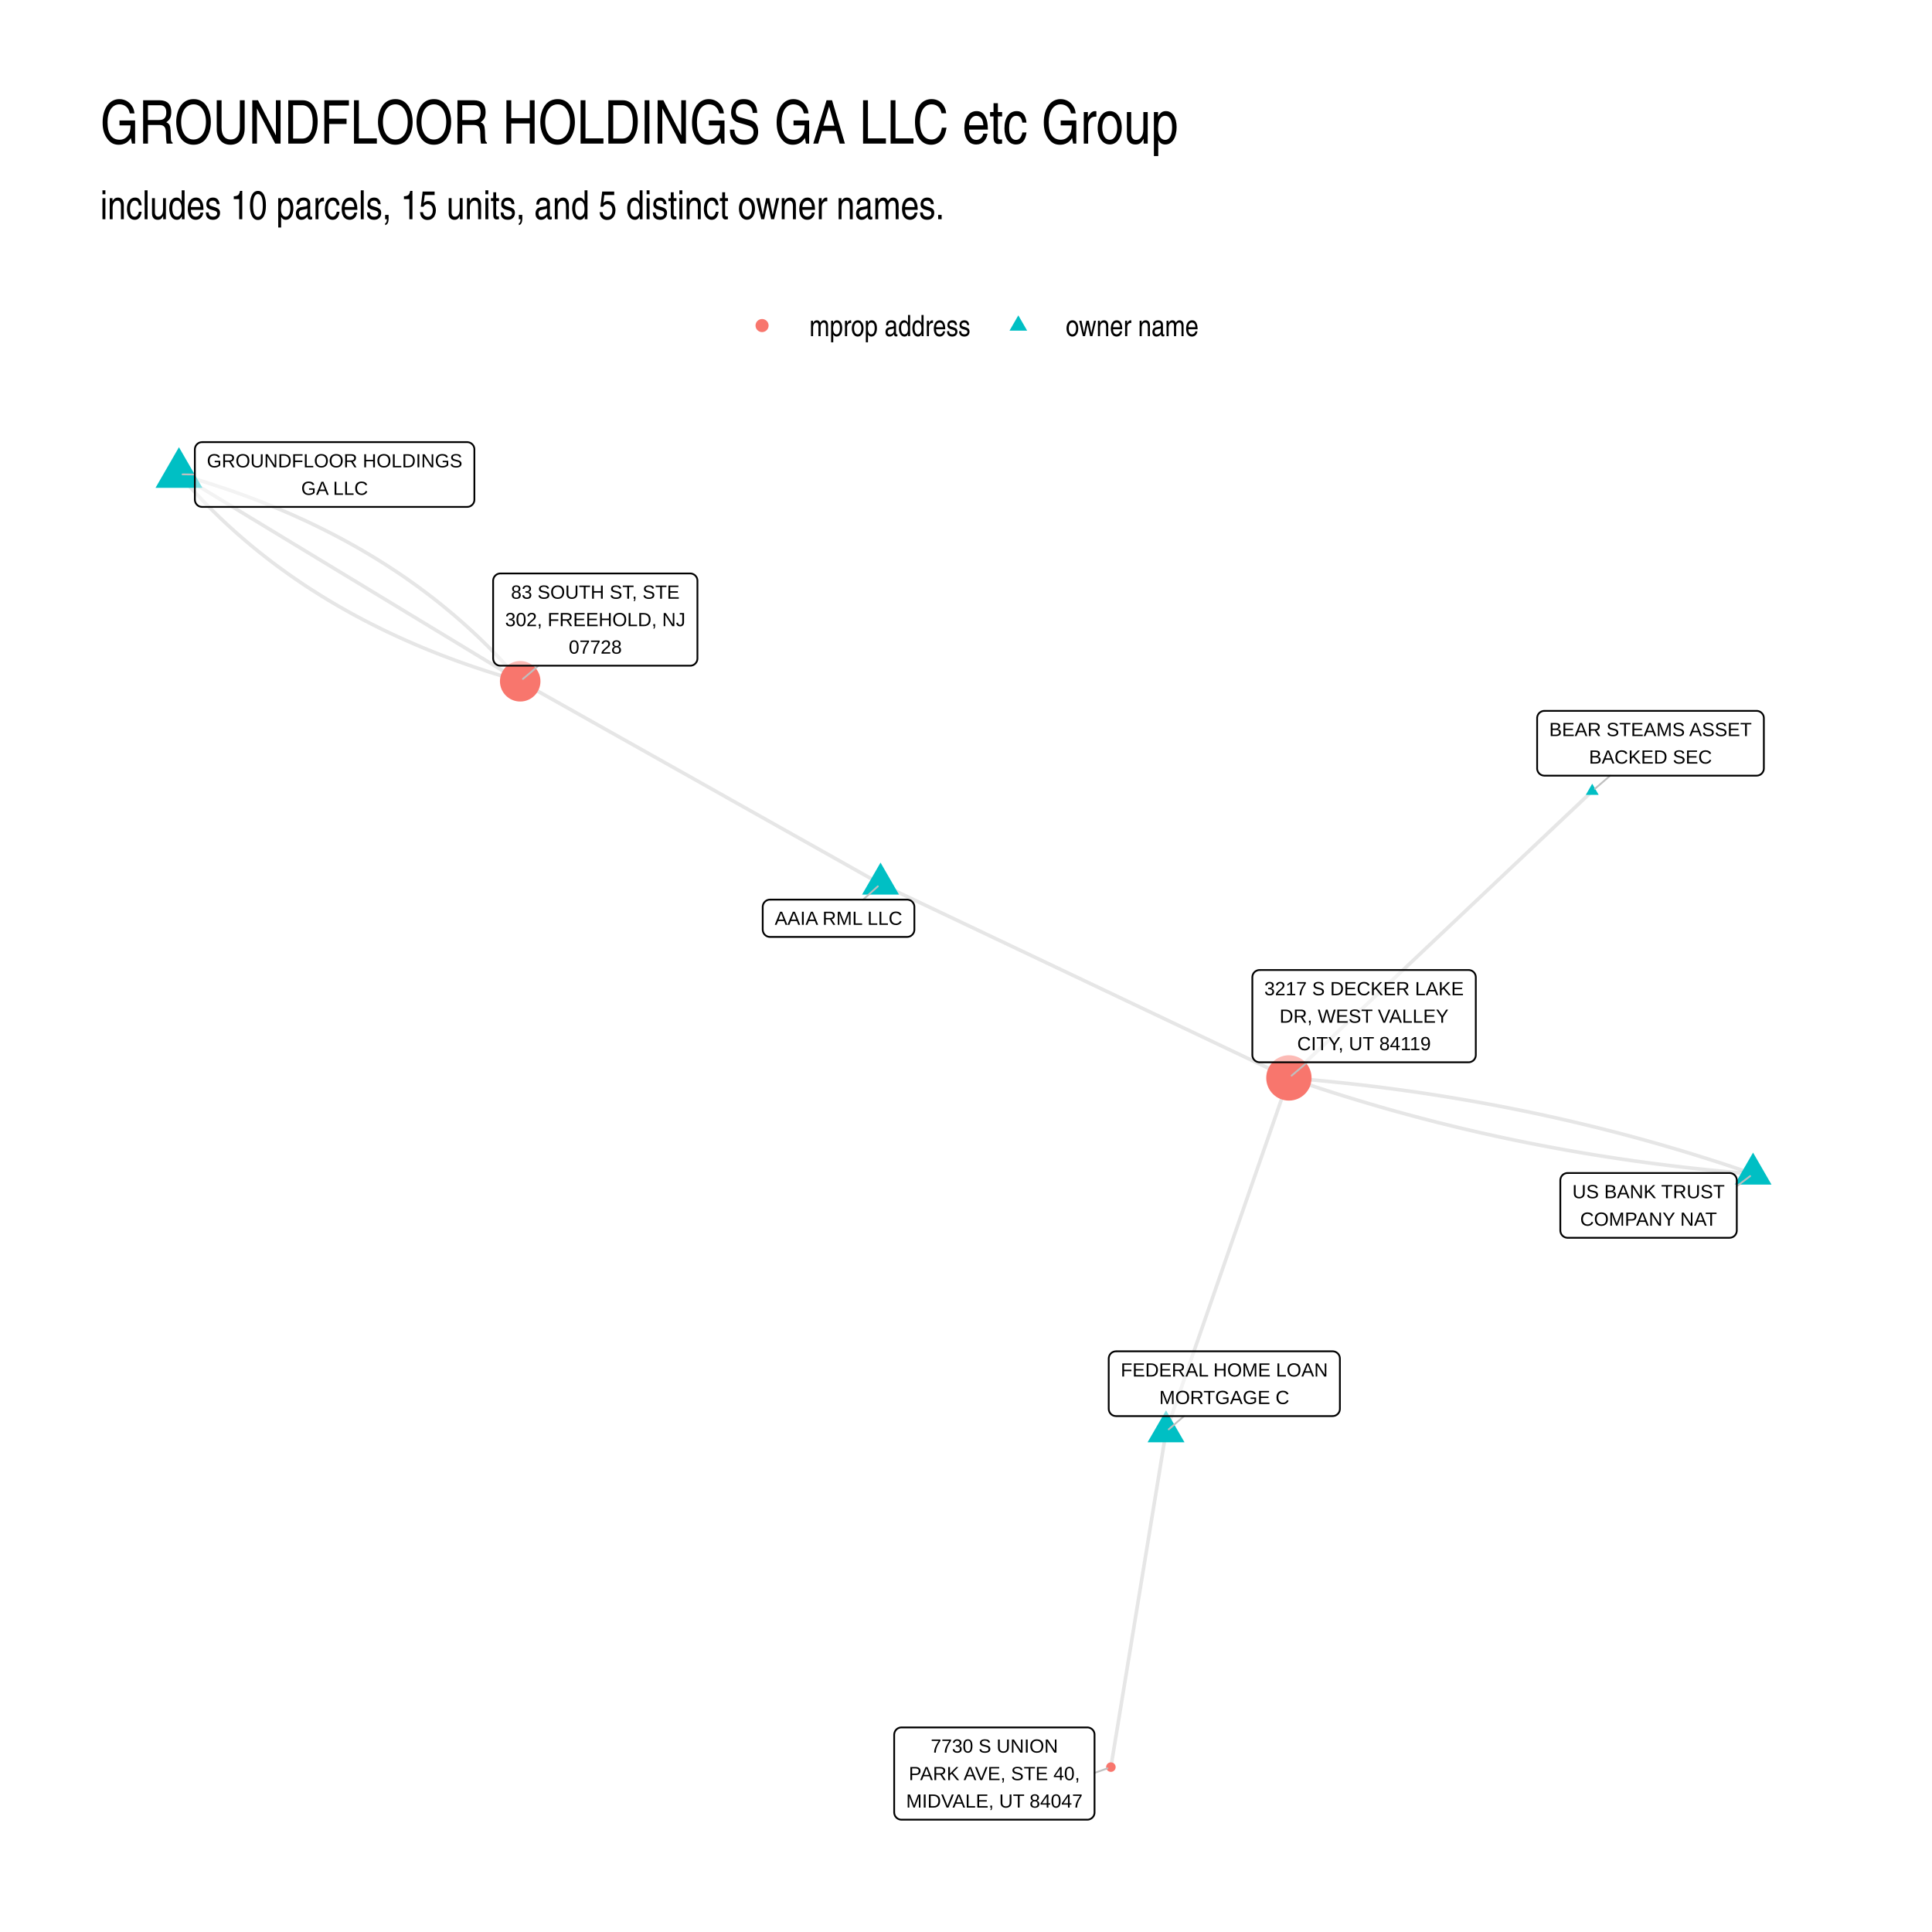
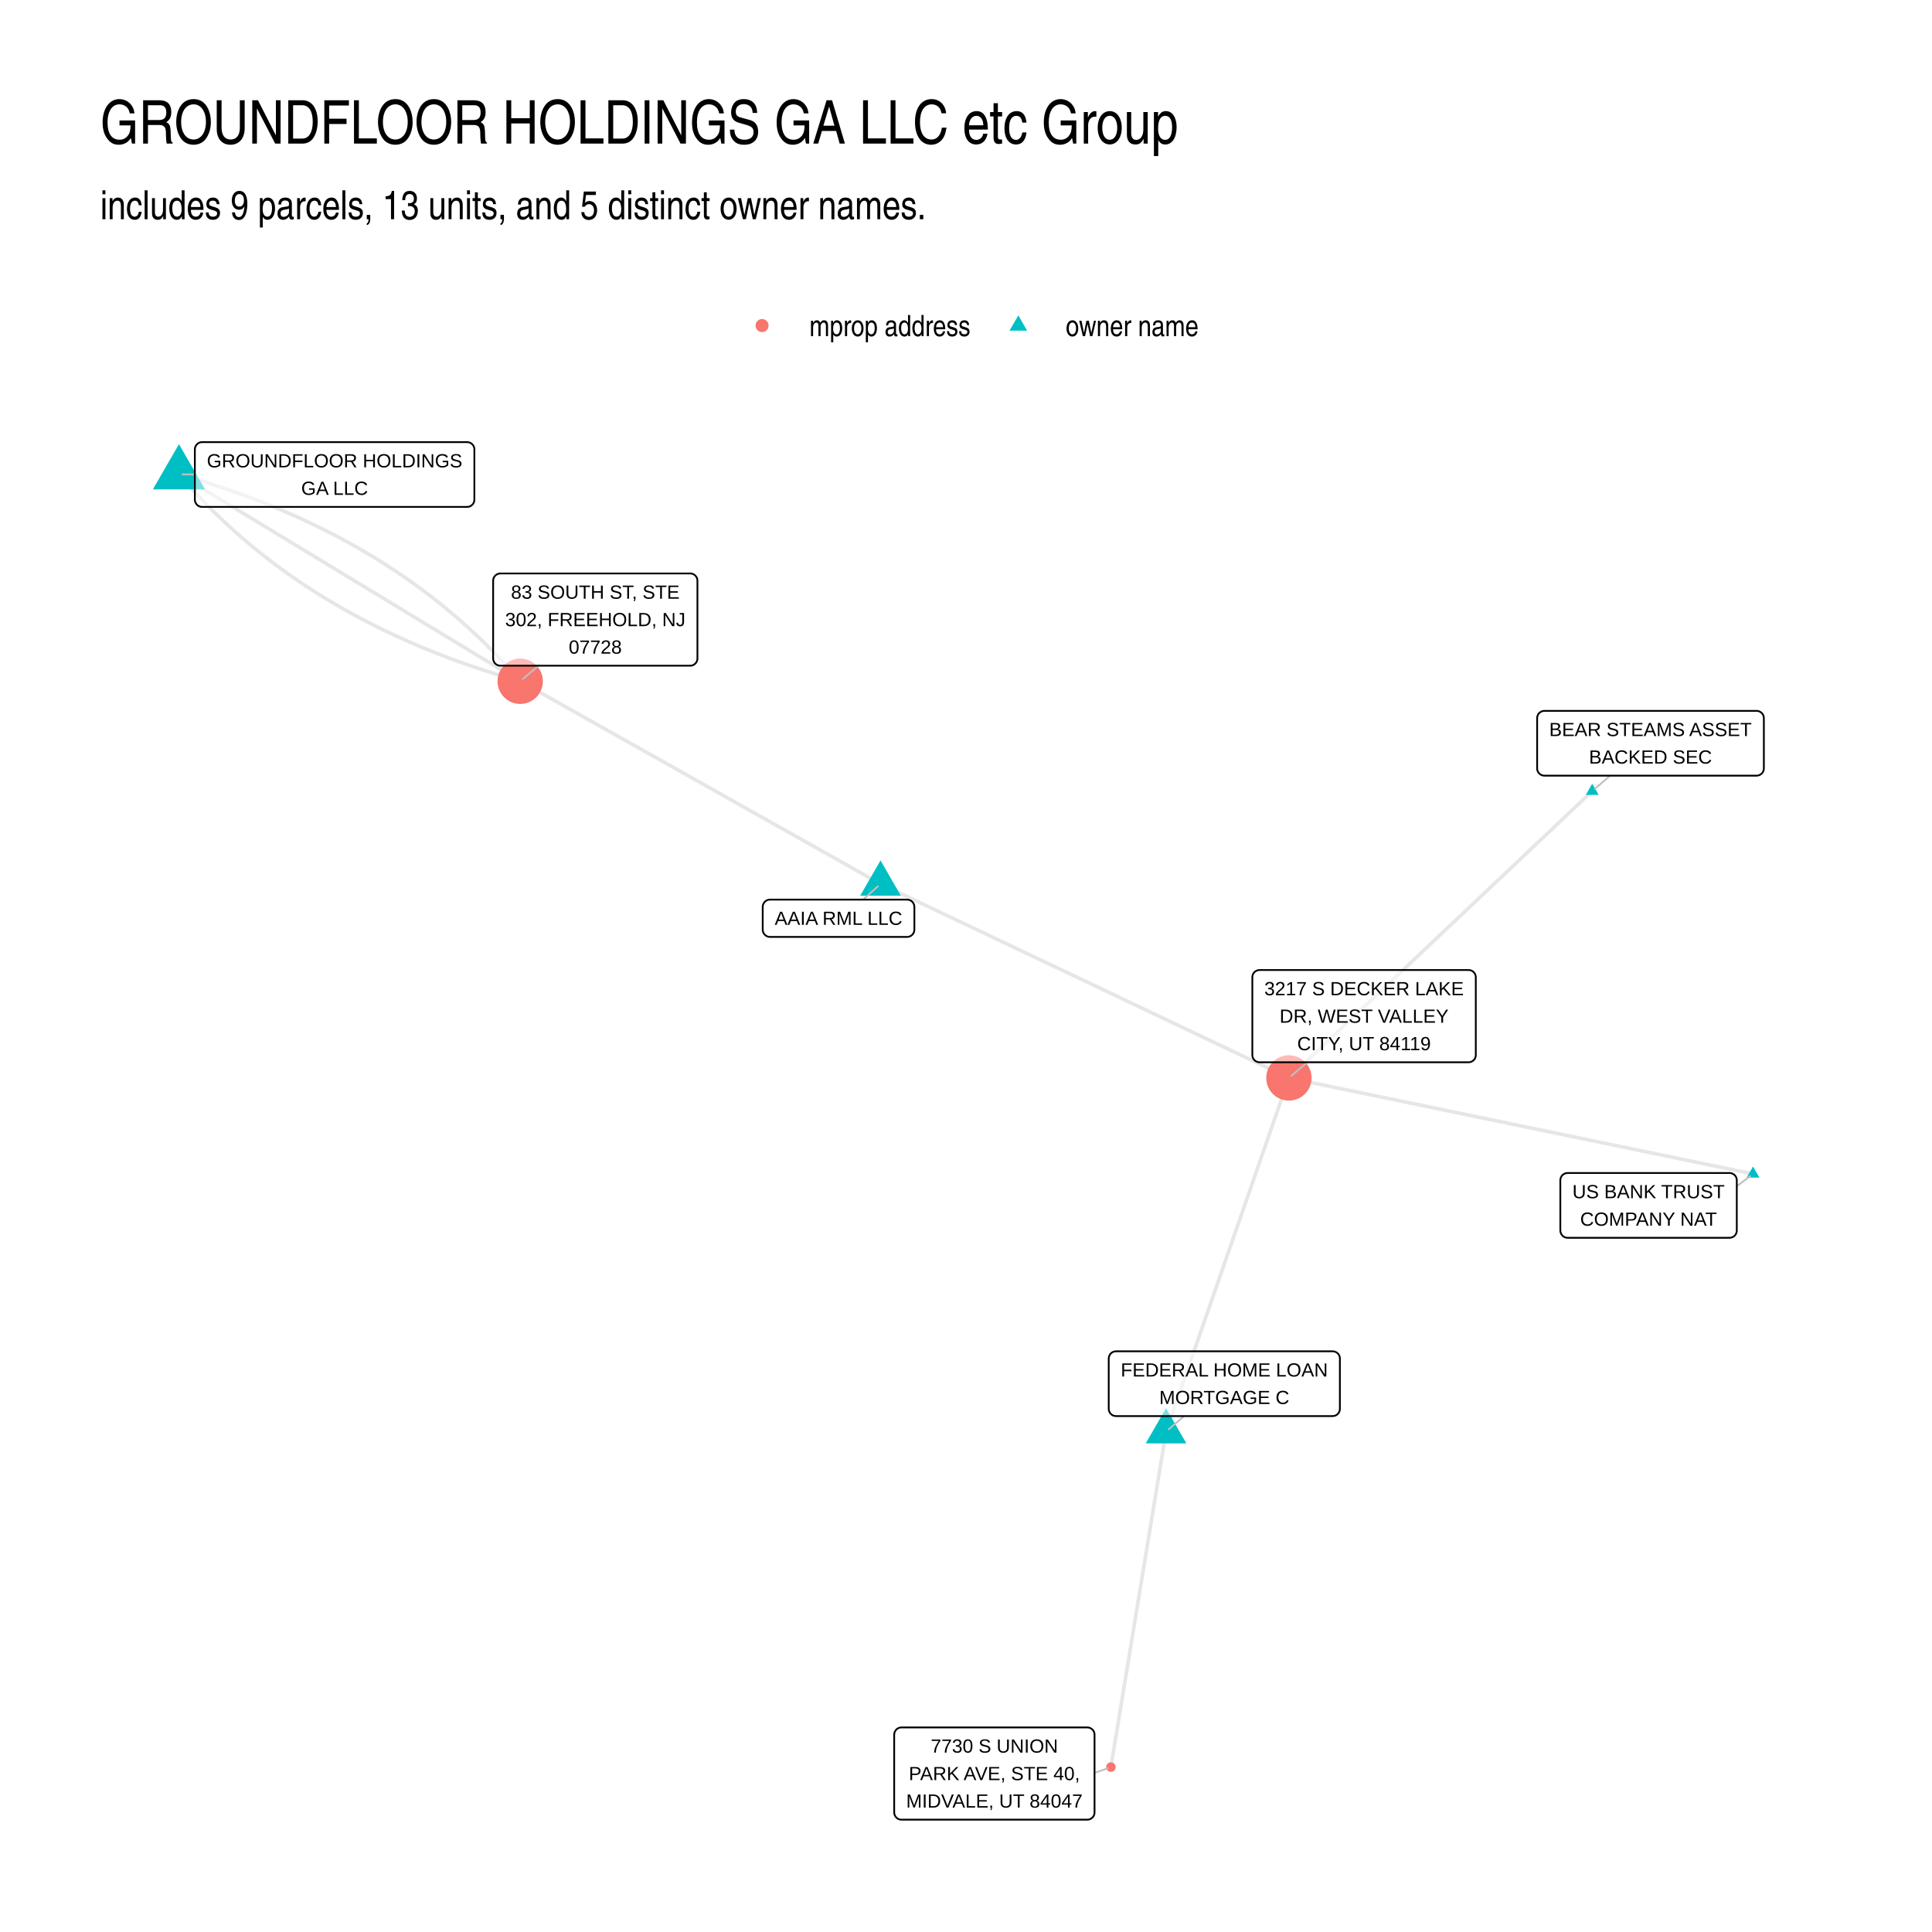
<svg xmlns="http://www.w3.org/2000/svg" width="768" height="768" viewBox="0 0 576 576">
  <g class="svglite">
    <defs>
      <style>.svglite line,.svglite polyline,.svglite polygon,.svglite path,.svglite circle{fill:none;stroke:#000000;stroke-linecap:round;stroke-linejoin:round;stroke-miterlimit:10.00}.svglite text{white-space:pre}.svglite g.glyphgroup path{fill:inherit;stroke:none}</style>
    </defs>
    <rect width="100%" height="100%" style="stroke-linecap:round;stroke-linejoin:round;stroke-miterlimit:10.00;stroke:none;fill:#FFFFFF" />
    <defs>
      <clipPath id="cpMC4wMHw1NzYuMDB8MC4wMHw1NzYuMDA=">
        <path d="M0 0h576v576H0z" />
      </clipPath>
    </defs>
    <g clip-path="url(#cpMC4wMHw1NzYuMDB8MC4wMHw1NzYuMDA=)">
      <path d="M0 0h576v576H0z" style="stroke-width:1.07;stroke:none;fill:#FFFFFF" />
    </g>
    <defs>
      <clipPath id="cpMjkuODl8NTQ2LjExfDEyMi4xNHw1NDYuMTE=">
        <path d="M29.89 122.14h516.22v423.97H29.89z" />
      </clipPath>
    </defs>
    <g clip-path="url(#cpMjkuODl8NTQ2LjExfDEyMi4xNHw1NDYuMTE=)">
-       <path d="m522.65 349.99-1.34-.46-1.33-.46-1.34-.45-1.34-.46-1.33-.44-1.34-.45-1.35-.44-1.34-.43-1.34-.43-1.35-.43-1.35-.43-1.34-.42-1.35-.42-1.35-.42-1.36-.41-1.35-.41-1.35-.4-1.36-.4-1.36-.4-1.36-.4-1.36-.39-1.36-.38-1.36-.39-1.36-.38-1.37-.37-1.37-.38-1.36-.37-1.37-.36-1.37-.37-1.37-.36-1.38-.35-1.37-.35-1.38-.35-1.37-.35-1.38-.34-1.38-.34-1.38-.33-1.38-.33-1.39-.33-1.38-.33-1.39-.32-1.39-.31-1.38-.32-1.39-.31-1.4-.3-1.39-.31-1.39-.3-1.4-.29-1.39-.3-1.4-.28-1.4-.29-1.4-.28-1.4-.28-1.41-.28-1.4-.27-1.41-.27-1.4-.26-1.41-.26-1.41-.26-1.41-.25-1.41-.25-1.42-.25-1.41-.24-1.42-.24-1.41-.24-1.42-.23-1.42-.23-1.42-.23-1.43-.22-1.42-.22-1.43-.22-1.42-.21-1.43-.21-1.43-.2-1.43-.2-1.43-.2-1.44-.19-1.43-.2-1.44-.18-1.43-.19-1.44-.18-1.44-.17-1.44-.18-1.44-.17-1.45-.16-1.44-.17-1.45-.16-1.44-.15-1.45-.15-1.45-.15-1.45-.15-1.46-.14-1.45-.14-1.46-.13-1.45-.13-1.46-.13-1.46-.13-1.46-.12-1.46-.11m90.43-85.51-.91.86-.91.87-.92.86-.91.87-.91.86-.92.86-.91.87-.92.86-.91.86-.91.87-.92.86-.91.86-.91.87-.92.86-.91.87-.91.86-.92.86-.91.87-.91.86-.92.86-.91.87-.91.86-.92.87-.91.86-.91.86-.92.87-.91.86-.91.86-.92.87-.91.86-.92.86-.91.87-.91.86-.92.87-.91.86-.91.86-.92.87-.91.86-.91.86-.92.87-.91.86-.91.87-.92.86-.91.86-.91.87-.92.86-.91.86-.91.87-.92.86-.91.86-.92.87-.91.86-.91.87-.92.86-.91.86-.91.87-.92.86-.91.86-.91.87-.92.86-.91.87-.91.86-.92.86-.91.87-.91.86-.92.86-.91.87-.91.86-.92.86-.91.87-.91.86-.92.87-.91.86-.92.86-.91.87-.91.86-.92.86-.91.87-.91.86-.92.87-.91.86-.91.86-.92.87-.91.86-.91.86-.92.87-.91.86-.91.86-.92.87-.91.86-.91.87-.92.86-.91.86-.92.87-.91.86-.91.86-.92.87-.91.86-.91.87" style="stroke-width:1.07;stroke:#000000;stroke-opacity:0.10;stroke-linecap:butt" />
+       <path d="m522.65 349.99-1.4-.29-1.4-.29-1.4-.29-1.39-.29-1.4-.29-1.4-.29-1.4-.29-1.39-.29-1.4-.28-1.4-.29-1.4-.29-1.4-.29-1.39-.29-1.4-.29-1.4-.29-1.4-.29-1.39-.29-1.4-.29-1.4-.29-1.4-.28-1.4-.29-1.39-.29-1.4-.29-1.4-.29-1.4-.29-1.39-.29-1.4-.29-1.4-.29-1.4-.29-1.4-.29-1.39-.29-1.4-.28-1.4-.29-1.4-.29-1.39-.29-1.4-.29-1.4-.29-1.4-.29-1.4-.29-1.39-.29-1.4-.29-1.4-.29-1.4-.28-1.39-.29-1.4-.29-1.4-.29-1.4-.29-1.4-.29-1.39-.29-1.4-.29-1.4-.29-1.4-.29-1.39-.29-1.4-.28-1.4-.29-1.4-.29-1.4-.29-1.39-.29-1.4-.29-1.4-.29-1.4-.29-1.39-.29-1.4-.29-1.4-.29-1.4-.28-1.4-.29-1.39-.29-1.4-.29-1.4-.29-1.4-.29-1.39-.29-1.4-.29-1.4-.29-1.4-.29-1.4-.29-1.39-.29-1.4-.28-1.4-.29-1.4-.29-1.39-.29-1.4-.29-1.4-.29-1.4-.29-1.4-.29-1.39-.29-1.4-.29-1.4-.29-1.4-.28-1.39-.29-1.4-.29-1.4-.29-1.4-.29-1.4-.29-1.39-.29-1.4-.29-1.4-.29-1.4-.29-1.39-.29-1.4-.28m90.43-85.51-.91.86-.91.87-.92.86-.91.87-.91.86-.92.86-.91.87-.92.86-.91.86-.91.87-.92.86-.91.86-.91.87-.92.86-.91.87-.91.86-.92.86-.91.87-.91.86-.92.86-.91.87-.91.86-.92.87-.91.86-.91.86-.92.87-.91.86-.91.86-.92.87-.91.86-.92.86-.91.87-.91.86-.92.87-.91.86-.91.86-.92.87-.91.86-.91.86-.92.87-.91.86-.91.87-.92.86-.91.86-.91.87-.92.86-.91.86-.91.87-.92.86-.91.86-.92.87-.91.86-.91.87-.92.86-.91.86-.91.87-.92.86-.91.86-.91.87-.92.86-.91.87-.91.86-.92.86-.91.87-.91.86-.92.86-.91.87-.91.86-.92.86-.91.87-.91.86-.92.87-.91.86-.92.86-.91.87-.91.86-.92.86-.91.87-.91.86-.92.87-.91.86-.91.86-.92.87-.91.86-.91.86-.92.87-.91.86-.91.86-.92.87-.91.86-.91.87-.92.86-.91.86-.92.87-.91.86-.91.86-.92.87-.91.86-.91.87" style="stroke-width:1.07;stroke:#000000;stroke-opacity:0.10;stroke-linecap:butt" />
      <path d="m262.52 263.53 1.23.58 1.23.59 1.23.58 1.23.58 1.23.59 1.22.58 1.23.59 1.23.58 1.23.58 1.23.59 1.23.58 1.23.59 1.23.58 1.23.59 1.23.58 1.23.58 1.23.59 1.23.58 1.23.59 1.23.58 1.23.59 1.23.58 1.23.58 1.23.59 1.23.58 1.23.59 1.23.58 1.23.59 1.23.58 1.23.58 1.23.59 1.23.58 1.23.59 1.23.58 1.23.58 1.23.59 1.23.58 1.23.59 1.23.58 1.23.59 1.23.58 1.23.58 1.23.59 1.23.58 1.23.59 1.23.58 1.23.59 1.23.58 1.23.58 1.23.59 1.23.58 1.23.59 1.23.58 1.23.59 1.23.58 1.23.58 1.23.59 1.23.58 1.22.59 1.23.58 1.23.58 1.23.59 1.23.58 1.23.59 1.23.58 1.23.59 1.23.58 1.23.58 1.23.59 1.23.58 1.23.59 1.23.58 1.23.59 1.23.58 1.23.58 1.23.59 1.23.58 1.23.59 1.23.58 1.23.59 1.23.58 1.23.58 1.23.59 1.23.58 1.23.59 1.23.58 1.23.58 1.23.59 1.23.58 1.23.59 1.23.58 1.23.59 1.23.58 1.23.58 1.23.59 1.23.58 1.23.59 1.23.58 1.23.59M53.35 141.41l.75.87.76.88.76.86.77.86.78.86.78.85.78.84.79.84.8.84.8.83.81.82.81.82.82.81.83.81.83.81.83.79.85.8.84.79.86.78.86.78.86.77.87.77.88.76.88.76.88.75.9.75.89.74.91.74.91.73.91.72.92.72.93.72.93.71.94.71.94.7.95.69.95.69.96.69.97.68.97.67.98.67.98.67.99.66.99.65 1 .65 1.01.64 1.01.64 1.01.64 1.03.62 1.02.63 1.04.62 1.04.61 1.04.61 1.05.6 1.06.6 1.06.59 1.06.59 1.08.58 1.08.57 1.08.58 1.09.56 1.09.56 1.11.56 1.1.55 1.11.55 1.12.54 1.12.53 1.13.53 1.14.53 1.14.52 1.14.51 1.16.51 1.15.51 1.17.5 1.16.49 1.18.49 1.18.49 1.18.47 1.19.48 1.2.47 1.2.46 1.21.46 1.21.45 1.22.45 1.23.44 1.23.44 1.23.43 1.25.43 1.24.42 1.26.42 1.25.41 1.27.41 1.27.4 1.27.39 1.28.4 1.29.38 1.29.38 1.3.38 1.31.37" style="stroke-width:1.07;stroke:#000000;stroke-opacity:0.10;stroke-linecap:butt" />
-       <path d="m53.35 141.41 1.03.62 1.03.63 1.03.62 1.02.62 1.03.62 1.03.63 1.03.62 1.02.62 1.03.63 1.03.62 1.03.62 1.02.63 1.03.62 1.03.62 1.03.63 1.02.62 1.03.62 1.03.63 1.03.62 1.02.62 1.03.63 1.03.62 1.03.62 1.03.63 1.02.62 1.03.62 1.03.63 1.03.62 1.02.62 1.03.63 1.03.62 1.03.62 1.02.63 1.03.62 1.03.62 1.03.63 1.02.62 1.03.62 1.03.62 1.03.63 1.02.62 1.03.62 1.03.63 1.03.62 1.02.62 1.03.63 1.03.62 1.03.62 1.03.63 1.02.62 1.03.62 1.03.63 1.03.62 1.02.62 1.03.63 1.03.62 1.03.62 1.02.63 1.03.62 1.03.62 1.03.63 1.02.62 1.03.62 1.03.63 1.03.62 1.02.62 1.03.63 1.03.62 1.03.62 1.02.63 1.03.62 1.03.62 1.03.63 1.03.62 1.02.62 1.03.62 1.03.63 1.03.62 1.02.62 1.03.63 1.03.62 1.03.62 1.02.63 1.03.62 1.03.62 1.03.63 1.02.62 1.03.62 1.03.63 1.03.62 1.02.62 1.03.63 1.03.62 1.03.62 1.02.63 1.03.62 1.03.62 1.03.63 1.03.62m107.43 60.42-1.09-.61-1.08-.61-1.09-.61-1.08-.61-1.09-.61-1.09-.61-1.08-.62-1.09-.61-1.08-.61-1.09-.61-1.08-.61-1.09-.61-1.08-.61-1.09-.61-1.08-.61-1.09-.61-1.08-.61-1.09-.61-1.08-.61-1.09-.61-1.08-.61-1.09-.61-1.08-.61-1.09-.61-1.08-.61-1.09-.61-1.08-.61-1.09-.61-1.08-.61-1.09-.61-1.08-.61-1.09-.61-1.08-.61-1.09-.61-1.08-.61-1.09-.61-1.08-.61-1.09-.61-1.09-.61-1.08-.61-1.09-.61-1.08-.61-1.09-.62-1.08-.61-1.09-.61-1.08-.61-1.09-.61-1.08-.61-1.09-.61-1.08-.61-1.09-.61-1.08-.61-1.09-.61-1.08-.61-1.09-.61-1.08-.61-1.09-.61-1.08-.61-1.09-.61-1.08-.61-1.09-.61-1.08-.61-1.09-.61-1.08-.61-1.09-.61-1.08-.61-1.09-.61-1.08-.61-1.09-.61-1.09-.61-1.08-.61-1.09-.61-1.08-.61-1.09-.61-1.08-.61-1.09-.61-1.08-.61-1.09-.61-1.08-.62-1.09-.61-1.08-.61-1.09-.61-1.08-.61-1.09-.61-1.08-.61-1.09-.61-1.08-.61-1.09-.61-1.08-.61-1.09-.61-1.08-.61-1.09-.61-1.08-.61-1.09-.61-1.08-.61-1.09-.61-1.08-.61-1.09-.61-1.08-.61m367.56 146.88-1.46-.12-1.46-.12-1.46-.12-1.46-.13-1.46-.13-1.45-.14-1.46-.14-1.45-.14-1.45-.14-1.45-.15-1.45-.16-1.45-.15-1.44-.16-1.45-.16-1.44-.17-1.44-.17-1.45-.17-1.43-.18-1.44-.18-1.44-.18-1.44-.19-1.43-.19-1.43-.2-1.43-.19-1.44-.21-1.42-.2-1.43-.21-1.43-.21-1.42-.22-1.43-.22-1.42-.22-1.42-.22-1.42-.23-1.42-.24-1.42-.23-1.41-.24-1.42-.25-1.41-.24-1.41-.25-1.42-.26-1.4-.26-1.41-.26-1.41-.26-1.41-.27-1.4-.27-1.4-.28-1.4-.27-1.4-.29-1.4-.28-1.4-.29-1.4-.29-1.39-.3-1.4-.3-1.39-.3-1.39-.31-1.39-.31-1.39-.31-1.39-.32-1.38-.32-1.39-.33-1.38-.32-1.38-.33-1.38-.34-1.38-.34-1.38-.34-1.38-.34-1.37-.35-1.38-.36-1.37-.35-1.37-.36-1.37-.36-1.37-.37-1.37-.37-1.37-.37-1.36-.38-1.37-.38-1.36-.38-1.36-.39-1.36-.39-1.36-.4-1.35-.39-1.36-.41-1.36-.4-1.35-.41-1.35-.41-1.35-.42-1.35-.41-1.35-.43-1.35-.42-1.34-.43-1.35-.44-1.34-.43-1.34-.44-1.34-.44-1.34-.45-1.34-.45-1.33-.46-1.34-.45-1.33-.46" style="stroke-width:1.07;stroke:#000000;stroke-opacity:0.10;stroke-linecap:butt" />
-       <path d="m347.64 426.83.37-1.07.37-1.06.37-1.07.37-1.06.37-1.07.37-1.06.37-1.07.37-1.06.37-1.07.37-1.06.37-1.07.37-1.06.37-1.07.37-1.07.37-1.06.37-1.07.37-1.06.37-1.07.37-1.06.37-1.07.37-1.06.37-1.07.37-1.06.37-1.07.37-1.06.37-1.07.37-1.06.37-1.07.37-1.06.37-1.07.37-1.07.37-1.06.37-1.07.37-1.06.37-1.07.37-1.06.37-1.07.37-1.06.37-1.07.37-1.06.37-1.07.37-1.06.37-1.07.37-1.06.37-1.07.37-1.06.37-1.07.37-1.07.37-1.06.37-1.07.37-1.06.37-1.07.37-1.06.37-1.07.37-1.06.37-1.07.37-1.06.37-1.07.37-1.06.37-1.07.37-1.06.37-1.07.37-1.06.37-1.07.37-1.06.37-1.07.37-1.07.37-1.06.37-1.07.37-1.06.37-1.07.37-1.06.37-1.07.37-1.06.37-1.07.37-1.06.37-1.07.37-1.06.37-1.07.37-1.06.37-1.07.37-1.06.37-1.07.37-1.07.37-1.06.37-1.07.37-1.06.37-1.07.37-1.06.37-1.07.37-1.06.37-1.07.37-1.06.37-1.07.37-1.06.37-1.07.37-1.06.37-1.07.37-1.06M53.35 141.41l1.31.37 1.29.37 1.3.39 1.28.38 1.28.39 1.28.4 1.27.4 1.26.41 1.26.41 1.25.42 1.25.42 1.24.43 1.24.43 1.23.44 1.22.44 1.22.45 1.22.45 1.2.46 1.21.46 1.19.47 1.19.47 1.19.48 1.18.49 1.17.49 1.17.49 1.16.5 1.16.5 1.15.51 1.15.52 1.14.52 1.13.52 1.13.53 1.13.54 1.11.54 1.12.55 1.1.55 1.1.55 1.1.56 1.09.57 1.08.57 1.08.58 1.07.58 1.07.59 1.06.59 1.06.6 1.05.6 1.04.61 1.04.61 1.03.62 1.03.62 1.02.63 1.02.64 1.01.63 1.01.65.99.65 1 .65.99.66.98.66.98.67.97.68.96.68.96.68.96.69.95.7.94.7.94.71.93.71.93.71.92.72.91.73.91.73.9.74.9.74.89.75.89.75.88.76.88.76.87.77.86.77.86.78.85.78.85.79.84.79.84.8.83.81.82.8.82.82.82.82.81.82.8.83.79.84.8.84.78.84.78.85.77.86.77.86.77.86.75.87.76.88m192.55 223.72-.17 1.01-.16 1.01-.17 1.01-.17 1.01-.16 1.01-.17 1.01-.16 1.01-.17 1.01-.17 1.01-.16 1.01-.17 1.01-.16 1.01-.17 1.01-.17 1.01-.16 1.01-.17 1.01-.16 1.01-.17 1.01-.17 1.01-.16 1.01-.17 1.01-.17 1.01-.16 1.01-.17 1.01-.16 1.01-.17 1.01-.17 1.01-.16 1.01-.17 1.01-.16 1.02-.17 1.01-.17 1.01-.16 1.01-.17 1.01-.16 1.01-.17 1.01-.17 1.01-.16 1.01-.17 1.01-.16 1.01-.17 1.01-.17 1.01-.16 1.01-.17 1.01-.17 1.01-.16 1.01-.17 1.01-.16 1.01-.17 1.01-.17 1.01-.16 1.01-.17 1.01-.16 1.01-.17 1.01-.17 1.01-.16 1.01-.17 1.01-.16 1.01-.17 1.01-.17 1.01-.16 1.01-.17 1.01-.16 1.01-.17 1.01-.17 1.01-.16 1.01-.17 1.01-.17 1.01-.16 1.01-.17 1.01-.16 1.01-.17 1.01-.17 1.01-.16 1.01-.17 1.02-.16 1.01-.17 1.01-.17 1.01-.16 1.01-.17 1.01-.16 1.01-.17 1.01-.17 1.01-.16 1.01-.17 1.01-.16 1.01-.17 1.01-.17 1.01-.16 1.01-.17 1.01-.17 1.01-.16 1.01-.17 1.01-.16 1.01-.17 1.01-.17 1.01-.16 1.01-.17 1.01-.16 1.01" style="stroke-width:1.07;stroke:#000000;stroke-opacity:0.10;stroke-linecap:butt" />
-       <path d="m522.65 343.63 5.5 9.54h-11.01zM474.7 233.65l1.92 3.32h-3.83zm-212.18 23.52 5.5 9.54h-11.01zM53.35 133.33l7 12.12H46.36zm294.29 287.14 5.51 9.54h-11.02z" style="stroke-width:0.71;stroke:none;fill:#00BFC4" />
+       <path d="m53.35 141.41 1.03.62 1.03.63 1.03.62 1.02.62 1.03.62 1.03.63 1.03.62 1.02.62 1.03.63 1.03.62 1.03.62 1.02.63 1.03.62 1.03.62 1.03.63 1.02.62 1.03.62 1.03.63 1.03.62 1.02.62 1.03.63 1.03.62 1.03.62 1.03.63 1.02.62 1.03.62 1.03.63 1.03.62 1.02.62 1.03.63 1.03.62 1.03.62 1.02.63 1.03.62 1.03.62 1.03.63 1.02.62 1.03.62 1.03.62 1.03.63 1.02.62 1.03.62 1.03.63 1.03.62 1.02.62 1.03.63 1.03.62 1.03.62 1.03.63 1.02.62 1.03.62 1.03.63 1.03.62 1.02.62 1.03.63 1.03.62 1.03.62 1.02.63 1.03.62 1.03.62 1.03.63 1.02.62 1.03.62 1.03.63 1.03.62 1.02.62 1.03.63 1.03.62 1.03.62 1.02.63 1.03.62 1.03.62 1.03.63 1.03.62 1.02.62 1.03.62 1.03.63 1.03.62 1.02.62 1.03.63 1.03.62 1.03.62 1.02.63 1.03.62 1.03.62 1.03.63 1.02.62 1.03.62 1.03.63 1.03.62 1.02.62 1.03.63 1.03.62 1.03.62 1.02.63 1.03.62 1.03.62 1.03.63 1.03.62m107.43 60.42-1.09-.61-1.08-.61-1.09-.61-1.08-.61-1.09-.61-1.09-.61-1.08-.62-1.09-.61-1.08-.61-1.09-.61-1.08-.61-1.09-.61-1.08-.61-1.09-.61-1.08-.61-1.09-.61-1.08-.61-1.09-.61-1.08-.61-1.09-.61-1.08-.61-1.09-.61-1.08-.61-1.09-.61-1.08-.61-1.09-.61-1.08-.61-1.09-.61-1.08-.61-1.09-.61-1.08-.61-1.09-.61-1.08-.61-1.09-.61-1.08-.61-1.09-.61-1.08-.61-1.09-.61-1.09-.61-1.08-.61-1.09-.61-1.08-.61-1.09-.62-1.08-.61-1.09-.61-1.08-.61-1.09-.61-1.08-.61-1.09-.61-1.08-.61-1.09-.61-1.08-.61-1.09-.61-1.08-.61-1.09-.61-1.08-.61-1.09-.61-1.08-.61-1.09-.61-1.08-.61-1.09-.61-1.08-.61-1.09-.61-1.08-.61-1.09-.61-1.08-.61-1.09-.61-1.08-.61-1.09-.61-1.09-.61-1.08-.61-1.09-.61-1.08-.61-1.09-.61-1.08-.61-1.09-.61-1.08-.61-1.09-.61-1.08-.62-1.09-.61-1.08-.61-1.09-.61-1.08-.61-1.09-.61-1.08-.61-1.09-.61-1.08-.61-1.09-.61-1.08-.61-1.09-.61-1.08-.61-1.09-.61-1.08-.61-1.09-.61-1.08-.61-1.09-.61-1.08-.61-1.09-.61-1.08-.61m192.55 223.72.37-1.07.37-1.06.37-1.07.37-1.06.37-1.07.37-1.06.37-1.07.37-1.06.37-1.07.37-1.06.37-1.07.37-1.06.37-1.07.37-1.07.37-1.06.37-1.07.37-1.06.37-1.07.37-1.06.37-1.07.37-1.06.37-1.07.37-1.06.37-1.07.37-1.06.37-1.07.37-1.06.37-1.07.37-1.06.37-1.07.37-1.07.37-1.06.37-1.07.37-1.06.37-1.07.37-1.06.37-1.07.37-1.06.37-1.07.37-1.06.37-1.07.37-1.06.37-1.07.37-1.06.37-1.07.37-1.06.37-1.07.37-1.07.37-1.06.37-1.07.37-1.06.37-1.07.37-1.06.37-1.07.37-1.06.37-1.07.37-1.06.37-1.07.37-1.06.37-1.07.37-1.06.37-1.07.37-1.06.37-1.07.37-1.06.37-1.07.37-1.07.37-1.06.37-1.07.37-1.06.37-1.07.37-1.06.37-1.07.37-1.06.37-1.07.37-1.06.37-1.07.37-1.06.37-1.07.37-1.06.37-1.07.37-1.06.37-1.07.37-1.07.37-1.06.37-1.07.37-1.06.37-1.07.37-1.06.37-1.07.37-1.06.37-1.07.37-1.06.37-1.07.37-1.06.37-1.07.37-1.06.37-1.07.37-1.06" style="stroke-width:1.07;stroke:#000000;stroke-opacity:0.10;stroke-linecap:butt" />
+       <path d="m53.35 141.41 1.31.37 1.29.37 1.3.39 1.28.38 1.28.39 1.28.4 1.27.4 1.26.41 1.26.41 1.25.42 1.25.42 1.24.43 1.24.43 1.23.44 1.22.44 1.22.45 1.22.45 1.2.46 1.21.46 1.19.47 1.19.47 1.19.48 1.18.49 1.17.49 1.17.49 1.16.5 1.16.5 1.15.51 1.15.52 1.14.52 1.13.52 1.13.53 1.13.54 1.11.54 1.12.55 1.1.55 1.1.55 1.1.56 1.09.57 1.08.57 1.08.58 1.07.58 1.07.59 1.06.59 1.06.6 1.05.6 1.04.61 1.04.61 1.03.62 1.03.62 1.02.63 1.02.64 1.01.63 1.01.65.99.65 1 .65.99.66.98.66.98.67.97.68.96.68.96.68.96.69.95.7.94.7.94.71.93.71.93.71.92.72.91.73.91.73.9.74.9.74.89.75.89.75.88.76.88.76.87.77.86.77.86.78.85.78.85.79.84.79.84.8.83.81.82.8.82.82.82.82.81.82.8.83.79.84.8.84.78.84.78.85.77.86.77.86.77.86.75.87.76.88m192.55 223.72-.17 1.01-.16 1.01-.17 1.01-.17 1.01-.16 1.01-.17 1.01-.16 1.01-.17 1.01-.17 1.01-.16 1.01-.17 1.01-.16 1.01-.17 1.01-.17 1.01-.16 1.01-.17 1.01-.16 1.01-.17 1.01-.17 1.01-.16 1.01-.17 1.01-.17 1.01-.16 1.01-.17 1.01-.16 1.01-.17 1.01-.17 1.01-.16 1.01-.17 1.01-.16 1.02-.17 1.01-.17 1.01-.16 1.01-.17 1.01-.16 1.01-.17 1.01-.17 1.01-.16 1.01-.17 1.01-.16 1.01-.17 1.01-.17 1.01-.16 1.01-.17 1.01-.17 1.01-.16 1.01-.17 1.01-.16 1.01-.17 1.01-.17 1.01-.16 1.01-.17 1.01-.16 1.01-.17 1.01-.17 1.01-.16 1.01-.17 1.01-.16 1.01-.17 1.01-.17 1.01-.16 1.01-.17 1.01-.16 1.01-.17 1.01-.17 1.01-.16 1.01-.17 1.01-.17 1.01-.16 1.01-.17 1.01-.16 1.01-.17 1.01-.17 1.01-.16 1.01-.17 1.02-.16 1.01-.17 1.01-.17 1.01-.16 1.01-.17 1.01-.16 1.01-.17 1.01-.17 1.01-.16 1.01-.17 1.01-.16 1.01-.17 1.01-.17 1.01-.16 1.01-.17 1.01-.17 1.01-.16 1.01-.17 1.01-.16 1.01-.17 1.01-.17 1.01-.16 1.01-.17 1.01-.16 1.01" style="stroke-width:1.07;stroke:#000000;stroke-opacity:0.10;stroke-linecap:butt" />
+       <path d="m522.65 347.78 1.91 3.31h-3.83zM474.7 233.65l1.92 3.32h-3.83zm-212.18 22.88 6.06 10.5h-12.13zM53.35 132.42l7.78 13.48H45.57zm294.29 287.41 6.06 10.5h-12.12z" style="stroke-width:0.71;stroke:none;fill:#00BFC4" />
      <circle cx="384.27" cy="321.37" r="6.76" style="stroke-width:0.71;stroke:none;fill:#F8766D" />
-       <circle cx="155.09" cy="203.11" r="6.04" style="stroke-width:0.71;stroke:none;fill:#F8766D" />
+       <circle cx="155.09" cy="203.11" r="6.76" style="stroke-width:0.71;stroke:none;fill:#F8766D" />
      <circle cx="331.2" cy="526.84" r="1.42" style="stroke-width:0.71;stroke:none;fill:#F8766D" />
      <path d="m517.8 353.65 4-3.02m-41.75-119.38-4.54 3.91m-218.18 33.05 4.39-3.97M58.09 141.47l-3.67-.05m298.59 280.77-4.56 3.94m41.32-109.43-4.69 3.98M160.56 198.47l-4.66 3.95m170.42 326.15 3.87-1.37" style="stroke-width:0.53;stroke:#BFBFBF" />
      <path d="M467.35 369.03h48.29-.09l.35-.02.34-.07.33-.12.3-.17.27-.22.23-.26.18-.3.14-.32.08-.34.03-.34h0v-14.99h0l-.03-.35-.08-.34-.14-.32-.18-.29-.23-.26-.27-.22-.3-.17-.33-.13-.34-.07-.26-.01h-48.29l.26.01-.34-.01-.35.04-.33.1-.32.15-.28.19-.25.24-.21.28-.16.31-.11.33-.06.34-.01.18v14.99l.01-.18v.35l.06.34.11.33.16.31.21.28.25.24.28.2.32.15.33.09.35.05z" style="stroke-width:0.53;fill:#FFFFFF;fill-opacity:0.50" />
      <text x="491.5" y="357.23" lengthAdjust="spacingAndGlyphs" style="font-size:5.69px;font-family:&quot;Liberation Sans&quot;" text-anchor="middle" textLength="45.41">US BANK TRUST</text>
      <text x="491.5" y="365.43" lengthAdjust="spacingAndGlyphs" style="font-size:5.69px;font-family:&quot;Liberation Sans&quot;" text-anchor="middle" textLength="40.77">COMPANY NAT</text>
      <path d="M460.44 231.25h63.27-.09l.35-.02.34-.07.32-.12.3-.17.27-.22.23-.26.19-.3.14-.32.08-.33.03-.35h0V214.1h0l-.03-.35-.08-.34-.14-.32-.19-.29-.23-.26-.27-.22-.3-.17-.32-.13-.34-.07-.26-.01h-63.27l.26.01-.35-.01-.35.04-.33.1-.31.15-.29.19-.25.25-.21.27-.16.31-.11.33-.06.34v15.17-.18.35l.06.35.11.33.16.3.21.28.25.24.29.2.31.15.33.09.35.05z" style="stroke-width:0.53;fill:#FFFFFF;fill-opacity:0.50" />
      <text x="492.07" y="219.45" lengthAdjust="spacingAndGlyphs" style="font-size:5.69px;font-family:&quot;Liberation Sans&quot;" text-anchor="middle" textLength="60.39">BEAR STEAMS ASSET</text>
      <text x="492.07" y="227.65" lengthAdjust="spacingAndGlyphs" style="font-size:5.69px;font-family:&quot;Liberation Sans&quot;" text-anchor="middle" textLength="36.69">BACKED SEC</text>
      <path d="M229.55 279.33h40.9-.09l.35-.02.34-.07.32-.12.31-.18.26-.22.23-.26.19-.29.14-.32.08-.34.03-.34h0v-6.8h0l-.03-.35-.08-.33-.14-.32-.19-.3-.23-.26-.26-.22-.31-.17-.32-.12-.34-.07-.26-.02h-40.9l.26.02-.34-.02-.35.04-.33.1-.32.15-.28.2-.25.24-.21.28-.16.3-.11.33-.06.35-.01.17v6.8l.01-.18v.35l.06.34.11.33.16.31.21.28.25.24.28.2.32.15.33.09.35.05z" style="stroke-width:0.53;fill:#FFFFFF;fill-opacity:0.50" />
      <text x="250" y="275.73" lengthAdjust="spacingAndGlyphs" style="font-size:5.69px;font-family:&quot;Liberation Sans&quot;" text-anchor="middle" textLength="38.02">AAIA RML LLC</text>
      <path d="M60.25 151.13h79.02l-.08-.01.34-.01.34-.07.33-.12.3-.18.27-.22.23-.26.19-.29.13-.32.09-.34.02-.34h0v-15h0l-.02-.34-.09-.34-.13-.32-.19-.29-.23-.26-.27-.22-.3-.18-.33-.12-.34-.07-.26-.02H60.25l.26.02-.34-.01-.35.04-.33.09-.32.15-.28.2-.25.24-.21.28-.16.31-.11.33-.06.34-.01.17v15l.01-.18v.35l.06.34.11.33.16.31.21.28.25.24.28.2.32.15.33.09.35.04z" style="stroke-width:0.53;fill:#FFFFFF;fill-opacity:0.50" />
      <text x="99.76" y="139.33" lengthAdjust="spacingAndGlyphs" style="font-size:5.69px;font-family:&quot;Liberation Sans&quot;" text-anchor="middle" textLength="76.14">GROUNDFLOOR HOLDINGS</text>
      <text x="99.76" y="147.53" lengthAdjust="spacingAndGlyphs" style="font-size:5.69px;font-family:&quot;Liberation Sans&quot;" text-anchor="middle" textLength="19.91">GA LLC</text>
      <path d="M332.71 422.19h64.6l-.08-.01.34-.01.34-.07.33-.12.3-.18.27-.22.23-.26.19-.29.13-.32.08-.34.03-.34h0v-15h0l-.03-.34-.08-.34-.13-.32-.19-.29-.23-.26-.27-.22-.3-.18-.33-.12-.34-.07-.26-.02h-64.6l.26.02-.34-.01-.35.04-.33.1-.32.14-.28.2-.25.24-.21.28-.16.31-.11.33-.06.34-.01.17v15l.01-.18v.35l.06.34.11.33.16.31.21.28.25.24.28.2.32.15.33.09.35.04z" style="stroke-width:0.53;fill:#FFFFFF;fill-opacity:0.50" />
      <text x="365.01" y="410.39" lengthAdjust="spacingAndGlyphs" style="font-size:5.69px;font-family:&quot;Liberation Sans&quot;" text-anchor="middle" textLength="61.72">FEDERAL HOME LOAN</text>
      <text x="365.01" y="418.59" lengthAdjust="spacingAndGlyphs" style="font-size:5.69px;font-family:&quot;Liberation Sans&quot;" text-anchor="middle" textLength="38.75">MORTGAGE C</text>
      <path d="M375.53 316.7h62.3-.09l.35-.01.34-.07.33-.13.3-.17.27-.22.23-.26.18-.29.14-.32.08-.34.03-.35h0v-23.18h0l-.03-.35-.08-.34-.14-.32-.18-.29-.23-.26-.27-.22-.3-.18-.33-.12-.34-.07-.26-.01h-62.3l.26.01-.35-.01-.34.04-.34.1-.31.15-.29.19-.25.24-.21.28-.16.31-.11.33-.05.34-.01.18v23.18l.01-.17v.35l.05.34.11.33.16.31.21.27.25.25.29.19.31.15.34.1.34.04z" style="stroke-width:0.53;fill:#FFFFFF;fill-opacity:0.50" />
      <text x="406.68" y="296.71" lengthAdjust="spacingAndGlyphs" style="font-size:5.69px;font-family:&quot;Liberation Sans&quot;" text-anchor="middle" textLength="59.42">3217 S DECKER LAKE</text>
      <text x="406.68" y="304.91" lengthAdjust="spacingAndGlyphs" style="font-size:5.69px;font-family:&quot;Liberation Sans&quot;" text-anchor="middle" textLength="50.36">DR, WEST VALLEY</text>
      <text x="406.68" y="313.1" lengthAdjust="spacingAndGlyphs" style="font-size:5.69px;font-family:&quot;Liberation Sans&quot;" text-anchor="middle" textLength="39.78">CITY, UT 84119</text>
      <path d="M149.18 198.47h56.59-.09l.35-.01.34-.07.32-.12.3-.18.27-.22.23-.26.19-.29.14-.32.08-.34.03-.35h0v-23.18h0l-.03-.35-.08-.34-.14-.32-.19-.29-.23-.26-.27-.22-.3-.17-.32-.13-.34-.07-.26-.01h-56.59l.26.01-.34-.01-.35.04-.33.1-.32.15-.28.2-.25.24-.21.27-.16.31-.11.33-.06.34-.01.18v23.18l.01-.17v.35l.06.34.11.33.16.31.21.28.25.24.28.19.32.15.33.1.35.04z" style="stroke-width:0.53;fill:#FFFFFF;fill-opacity:0.50" />
      <text x="177.48" y="178.49" lengthAdjust="spacingAndGlyphs" style="font-size:5.69px;font-family:&quot;Liberation Sans&quot;" text-anchor="middle" textLength="50.23">83 SOUTH ST, STE</text>
      <text x="177.48" y="186.68" lengthAdjust="spacingAndGlyphs" style="font-size:5.69px;font-family:&quot;Liberation Sans&quot;" text-anchor="middle" textLength="53.7">302, FREEHOLD, NJ</text>
      <text x="177.48" y="194.87" lengthAdjust="spacingAndGlyphs" style="font-size:5.69px;font-family:&quot;Liberation Sans&quot;" text-anchor="middle" textLength="15.78">07728</text>
      <path d="M268.75 542.51h55.41-.08l.34-.01.34-.07.33-.13.3-.17.27-.22.23-.26.19-.29.13-.32.09-.34.02-.35h0v-23.18h0l-.02-.35-.09-.34-.13-.32-.19-.29-.23-.26-.27-.22-.3-.17-.33-.13-.34-.07-.26-.01h-55.41l.26.01-.34-.01-.35.04-.33.1-.32.15-.28.19-.25.24-.21.28-.16.31-.11.33-.06.34-.01.18v23.18l.01-.17v.35l.06.34.11.33.16.31.21.27.25.25.28.19.32.15.33.1.35.04z" style="stroke-width:0.53;fill:#FFFFFF;fill-opacity:0.50" />
      <text x="296.46" y="522.52" lengthAdjust="spacingAndGlyphs" style="font-size:5.69px;font-family:&quot;Liberation Sans&quot;" text-anchor="middle" textLength="37.91">7730 S UNION</text>
      <text x="296.46" y="530.72" lengthAdjust="spacingAndGlyphs" style="font-size:5.69px;font-family:&quot;Liberation Sans&quot;" text-anchor="middle" textLength="51">PARK AVE, STE 40,</text>
      <text x="296.46" y="538.91" lengthAdjust="spacingAndGlyphs" style="font-size:5.69px;font-family:&quot;Liberation Sans&quot;" text-anchor="middle" textLength="52.53">MIDVALE, UT 84047</text>
    </g>
    <g clip-path="url(#cpMC4wMHw1NzYuMDB8MC4wMHw1NzYuMDA=)">
      <circle cx="227.2" cy="97.06" r="1.95" style="stroke-width:0.71;stroke:none;fill:#F8766D" />
      <path d="m303.6 94.02 2.63 4.56h-5.26z" style="stroke-width:0.71;stroke:none;fill:#00BFC4" />
      <text x="241.32" y="100.22" lengthAdjust="spacingAndGlyphs" style="font-size:8.80px;font-weight:0;font-family:&quot;Nimbus Sans Narrow&quot;" textLength="48.16">mprop address</text>
      <text x="317.72" y="100.22" lengthAdjust="spacingAndGlyphs" style="font-size:8.80px;font-weight:0;font-family:&quot;Nimbus Sans Narrow&quot;" textLength="39.72">owner name</text>
-       <text x="29.89" y="65.35" lengthAdjust="spacingAndGlyphs" style="font-size:12.00px;font-weight:0;font-family:&quot;Nimbus Sans Narrow&quot;" textLength="252.11">includes 10 parcels, 15 units, and 5 distinct owner names.</text>
+       <text x="29.89" y="65.35" lengthAdjust="spacingAndGlyphs" style="font-size:12.00px;font-weight:0;font-family:&quot;Nimbus Sans Narrow&quot;" textLength="246.64">includes 9 parcels, 13 units, and 5 distinct owner names.</text>
      <text x="29.89" y="42.81" lengthAdjust="spacingAndGlyphs" style="font-size:18.00px;font-weight:0;font-family:&quot;Nimbus Sans Narrow&quot;" textLength="332.11">GROUNDFLOOR HOLDINGS GA LLC etc Group</text>
    </g>
  </g>
</svg>
